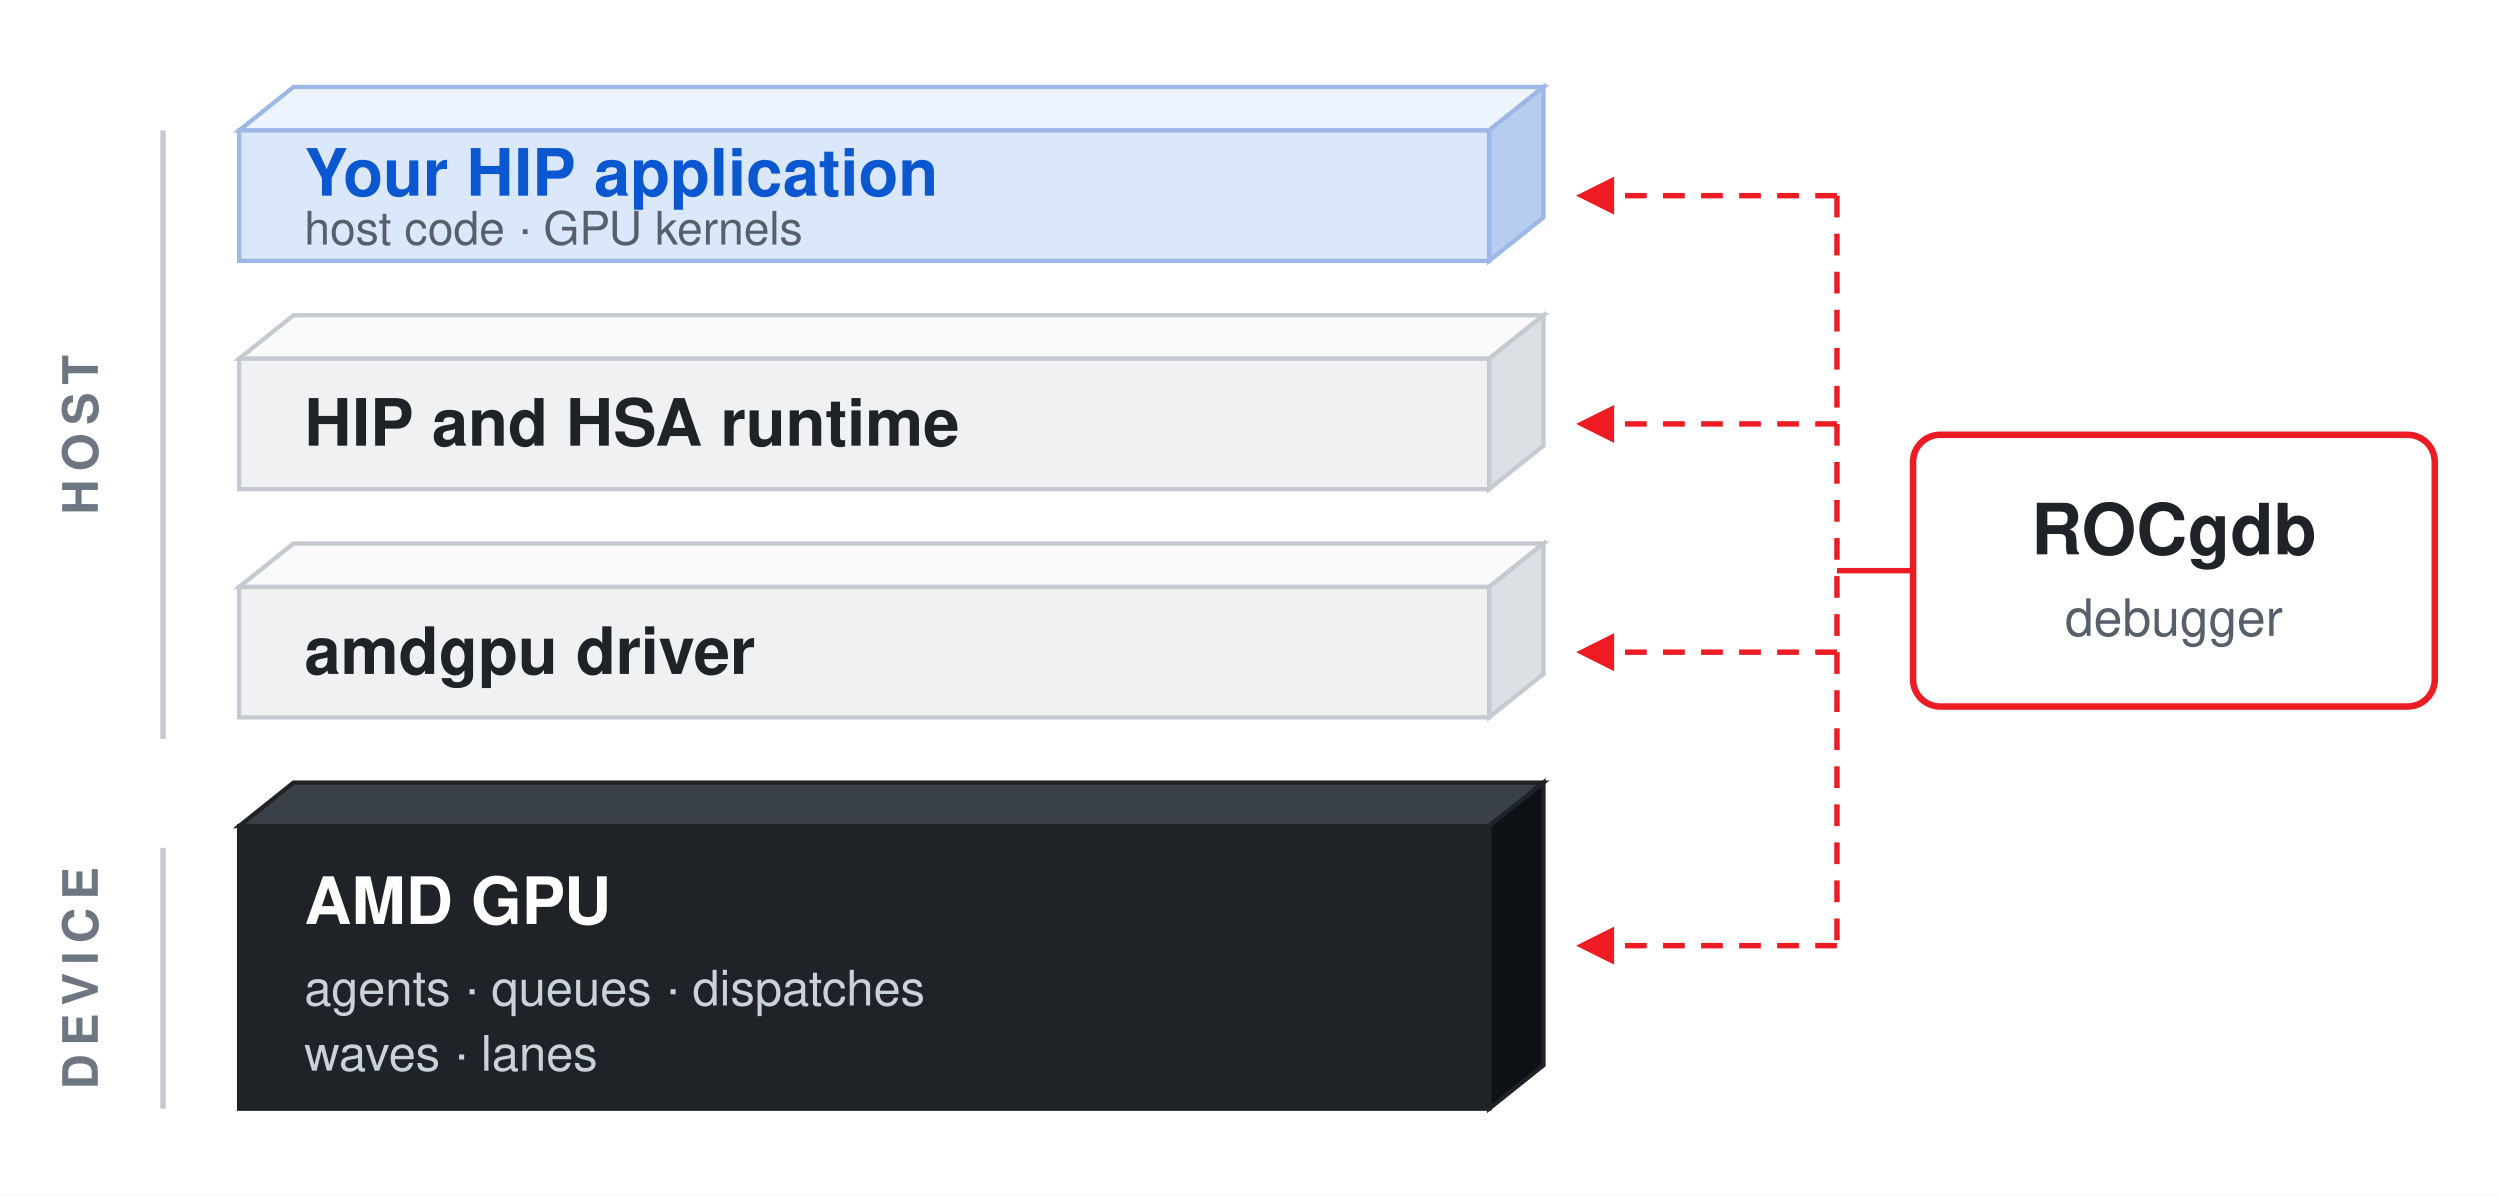
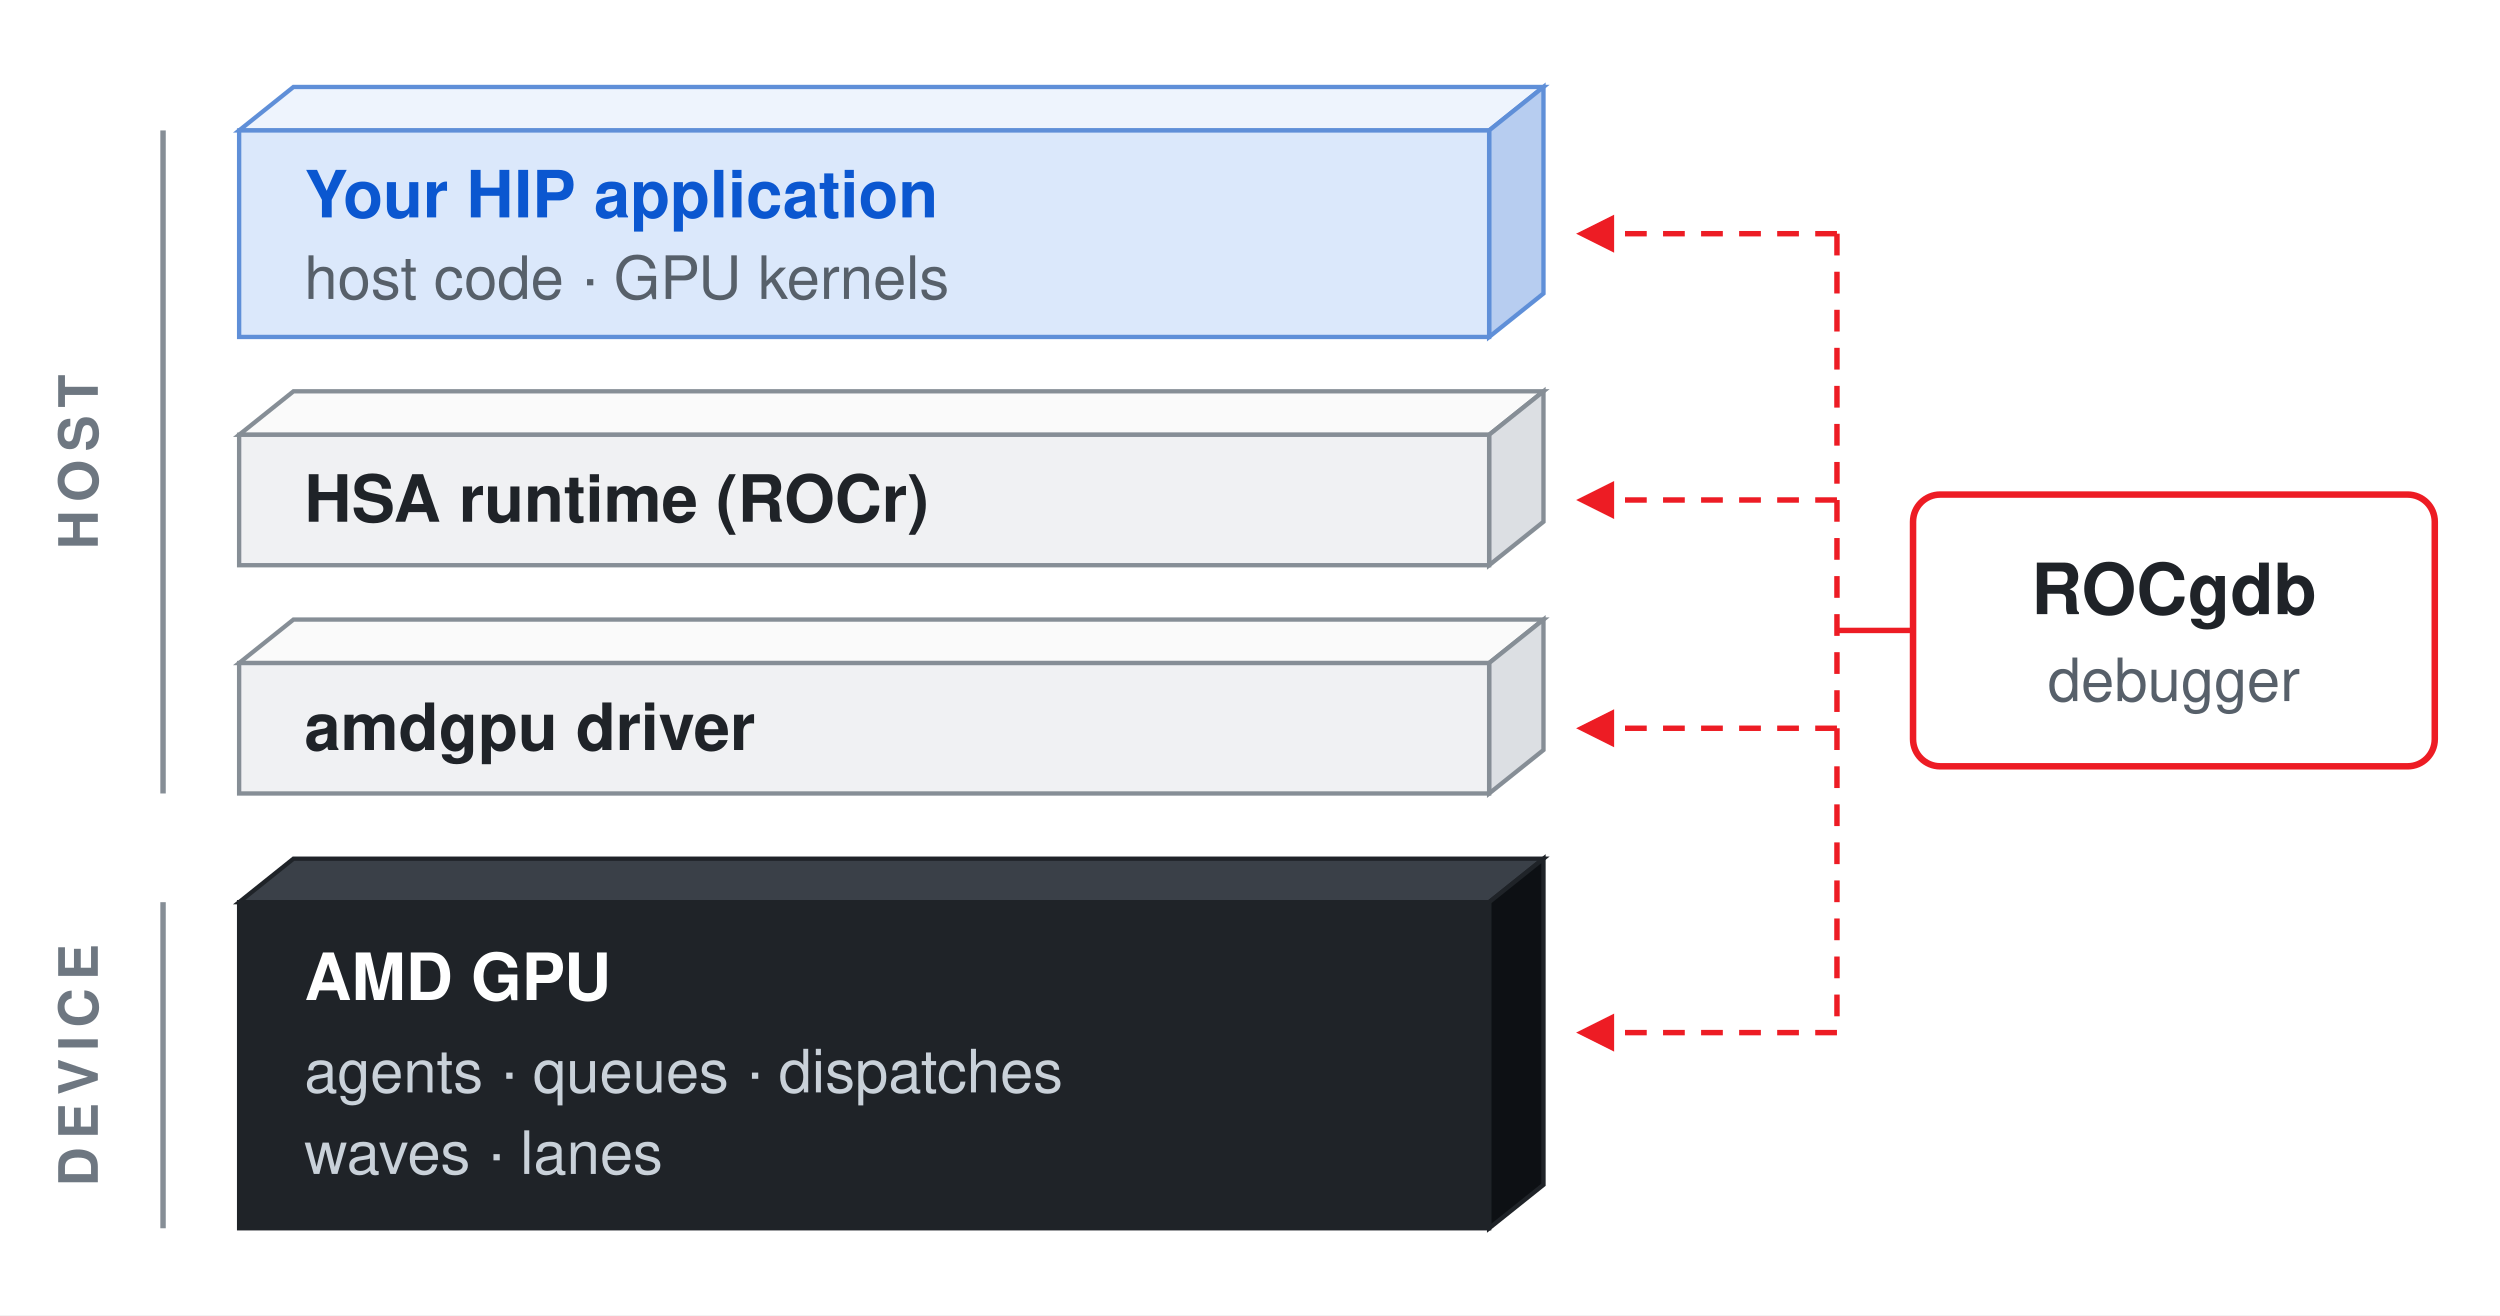
- <svg xmlns="http://www.w3.org/2000/svg" viewBox="0 0 460 220" font-family="Helvetica, Arial, sans-serif" role="img" aria-labelledby="t d">
+ <svg xmlns="http://www.w3.org/2000/svg" viewBox="0 0 460 242" font-family="Helvetica, Arial, sans-serif" role="img" aria-labelledby="t d">
  <defs>
    <marker id="arrow" viewBox="0 0 10 10" refX="10" refY="5" markerWidth="7" markerHeight="7" orient="auto">
      <path d="M0 0 L10 5 L0 10 z" fill="#ed1c24" />
    </marker>
  </defs>
-   <rect width="460" height="220" fill="#ffffff" />
-   <g fill="none" stroke="#c4cad0" stroke-width="1">
-     <path d="M30 24 V136" />
-     <path d="M30 156 V204" />
+   <rect width="460" height="242" fill="#ffffff" />
+   <g fill="none" stroke="#868e96" stroke-width="1">
+     <path d="M30 24 V146" />
+     <path d="M30 166 V226" />
  </g>
-   <g font-size="9" font-weight="700" letter-spacing="1.5" fill="#6e7781" text-anchor="middle">
-     <text transform="translate(18 80) rotate(-90)">HOST</text>
-     <text transform="translate(18 180) rotate(-90)">DEVICE</text>
+   <g font-size="10" font-weight="700" letter-spacing="1.5" fill="#6e7781" text-anchor="middle">
+     <text transform="translate(18 85) rotate(-90)">HOST</text>
+     <text transform="translate(18 196) rotate(-90)">DEVICE</text>
  </g>
-   <polygon points="44,24 54,16 284,16 274,24" fill="#eef4fd" stroke="#9db8e6" stroke-width="0.8" />
-   <polygon points="274,24 284,16 284,40 274,48" fill="#b7cdf0" stroke="#9db8e6" stroke-width="0.8" />
-   <rect x="44" y="24" width="230" height="24" fill="#dbe8fb" stroke="#9db8e6" stroke-width="0.8" />
-   <text x="56" y="36" font-size="12" font-weight="700" fill="#0b57d0">Your HIP application</text>
-   <text x="56" y="45" font-size="8.5" fill="#57606a">host code · GPU kernels</text>
-   <polygon points="44,66 54,58 284,58 274,66" fill="#fafafa" stroke="#c4cad0" stroke-width="0.8" />
-   <polygon points="274,66 284,58 284,82 274,90" fill="#dcdfe3" stroke="#c4cad0" stroke-width="0.8" />
-   <rect x="44" y="66" width="230" height="24" fill="#f0f1f3" stroke="#c4cad0" stroke-width="0.8" />
-   <text x="56" y="82" font-size="12" font-weight="700" fill="#1f2328">HIP and HSA runtime</text>
-   <polygon points="44,108 54,100 284,100 274,108" fill="#fafafa" stroke="#c4cad0" stroke-width="0.8" />
-   <polygon points="274,108 284,100 284,124 274,132" fill="#dcdfe3" stroke="#c4cad0" stroke-width="0.8" />
-   <rect x="44" y="108" width="230" height="24" fill="#f0f1f3" stroke="#c4cad0" stroke-width="0.8" />
-   <text x="56" y="124" font-size="12" font-weight="700" fill="#1f2328">amdgpu driver</text>
-   <polygon points="44,152 54,144 284,144 274,152" fill="#3a4048" stroke="#1f2328" stroke-width="0.8" />
-   <polygon points="274,152 284,144 284,196 274,204" fill="#0d1014" stroke="#1f2328" stroke-width="0.8" />
-   <rect x="44" y="152" width="230" height="52" fill="#1f2328" stroke="#1f2328" stroke-width="0.8" />
-   <text x="56" y="170" font-size="12" font-weight="700" fill="#ffffff">AMD GPU</text>
-   <text x="56" y="185" font-size="9" fill="#c9d1d9">agents · queues · dispatches</text>
-   <text x="56" y="197" font-size="9" fill="#c9d1d9">waves · lanes</text>
+   <polygon points="44,24 54,16 284,16 274,24" fill="#eef4fd" stroke="#5f8fd8" stroke-width="0.8" />
+   <polygon points="274,24 284,16 284,54 274,62" fill="#b7cdf0" stroke="#5f8fd8" stroke-width="0.8" />
+   <rect x="44" y="24" width="230" height="38" fill="#dbe8fb" stroke="#5f8fd8" stroke-width="0.8" />
+   <text x="56" y="40" font-size="12" font-weight="700" fill="#0b57d0">Your HIP application</text>
+   <text x="56" y="55" font-size="11" fill="#57606a">host code · GPU kernels</text>
+   <polygon points="44,80 54,72 284,72 274,80" fill="#fafafa" stroke="#868e96" stroke-width="0.8" />
+   <polygon points="274,80 284,72 284,96 274,104" fill="#dcdfe3" stroke="#868e96" stroke-width="0.8" />
+   <rect x="44" y="80" width="230" height="24" fill="#f0f1f3" stroke="#868e96" stroke-width="0.8" />
+   <text x="56" y="96" font-size="12" font-weight="700" fill="#1f2328">HSA runtime (ROCr)</text>
+   <polygon points="44,122 54,114 284,114 274,122" fill="#fafafa" stroke="#868e96" stroke-width="0.8" />
+   <polygon points="274,122 284,114 284,138 274,146" fill="#dcdfe3" stroke="#868e96" stroke-width="0.8" />
+   <rect x="44" y="122" width="230" height="24" fill="#f0f1f3" stroke="#868e96" stroke-width="0.8" />
+   <text x="56" y="138" font-size="12" font-weight="700" fill="#1f2328">amdgpu driver</text>
+   <polygon points="44,166 54,158 284,158 274,166" fill="#3a4048" stroke="#1f2328" stroke-width="0.8" />
+   <polygon points="274,166 284,158 284,218 274,226" fill="#0d1014" stroke="#1f2328" stroke-width="0.8" />
+   <rect x="44" y="166" width="230" height="60" fill="#1f2328" stroke="#1f2328" stroke-width="0.8" />
+   <text x="56" y="184" font-size="12" font-weight="700" fill="#ffffff">AMD GPU</text>
+   <text x="56" y="201" font-size="11" fill="#c9d1d9">agents · queues · dispatches</text>
+   <text x="56" y="216" font-size="11" fill="#c9d1d9">waves · lanes</text>
  <g stroke="#ed1c24" stroke-width="1" stroke-dasharray="4 3" fill="none">
-     <path d="M338 36 H290" marker-end="url(#arrow)" />
-     <path d="M338 78 H290" marker-end="url(#arrow)" />
-     <path d="M338 120 H290" marker-end="url(#arrow)" />
-     <path d="M338 174 H290" marker-end="url(#arrow)" />
+     <path d="M338 43 H290" marker-end="url(#arrow)" />
+     <path d="M338 92 H290" marker-end="url(#arrow)" />
+     <path d="M338 134 H290" marker-end="url(#arrow)" />
+     <path d="M338 190 H290" marker-end="url(#arrow)" />
  </g>
-   <path d="M338 36 V174" stroke="#ed1c24" stroke-width="1" stroke-dasharray="4 3" fill="none" />
-   <path d="M338 105 H352" stroke="#ed1c24" stroke-width="1" fill="none" />
-   <rect x="352" y="80" width="96" height="50" rx="5" fill="#ffffff" stroke="#ed1c24" stroke-width="1.2" />
-   <text x="400" y="102" font-size="13" font-weight="700" fill="#1f2328" text-anchor="middle">ROCgdb</text>
-   <text x="400" y="117" font-size="9.5" fill="#57606a" text-anchor="middle">debugger</text>
+   <path d="M338 43 V190" stroke="#ed1c24" stroke-width="1" stroke-dasharray="4 3" fill="none" />
+   <path d="M338 116 H352" stroke="#ed1c24" stroke-width="1" fill="none" />
+   <rect x="352" y="91" width="96" height="50" rx="5" fill="#ffffff" stroke="#ed1c24" stroke-width="1.2" />
+   <text x="400" y="113" font-size="13" font-weight="700" fill="#1f2328" text-anchor="middle">ROCgdb</text>
+   <text x="400" y="129" font-size="11" fill="#57606a" text-anchor="middle">debugger</text>
</svg>
